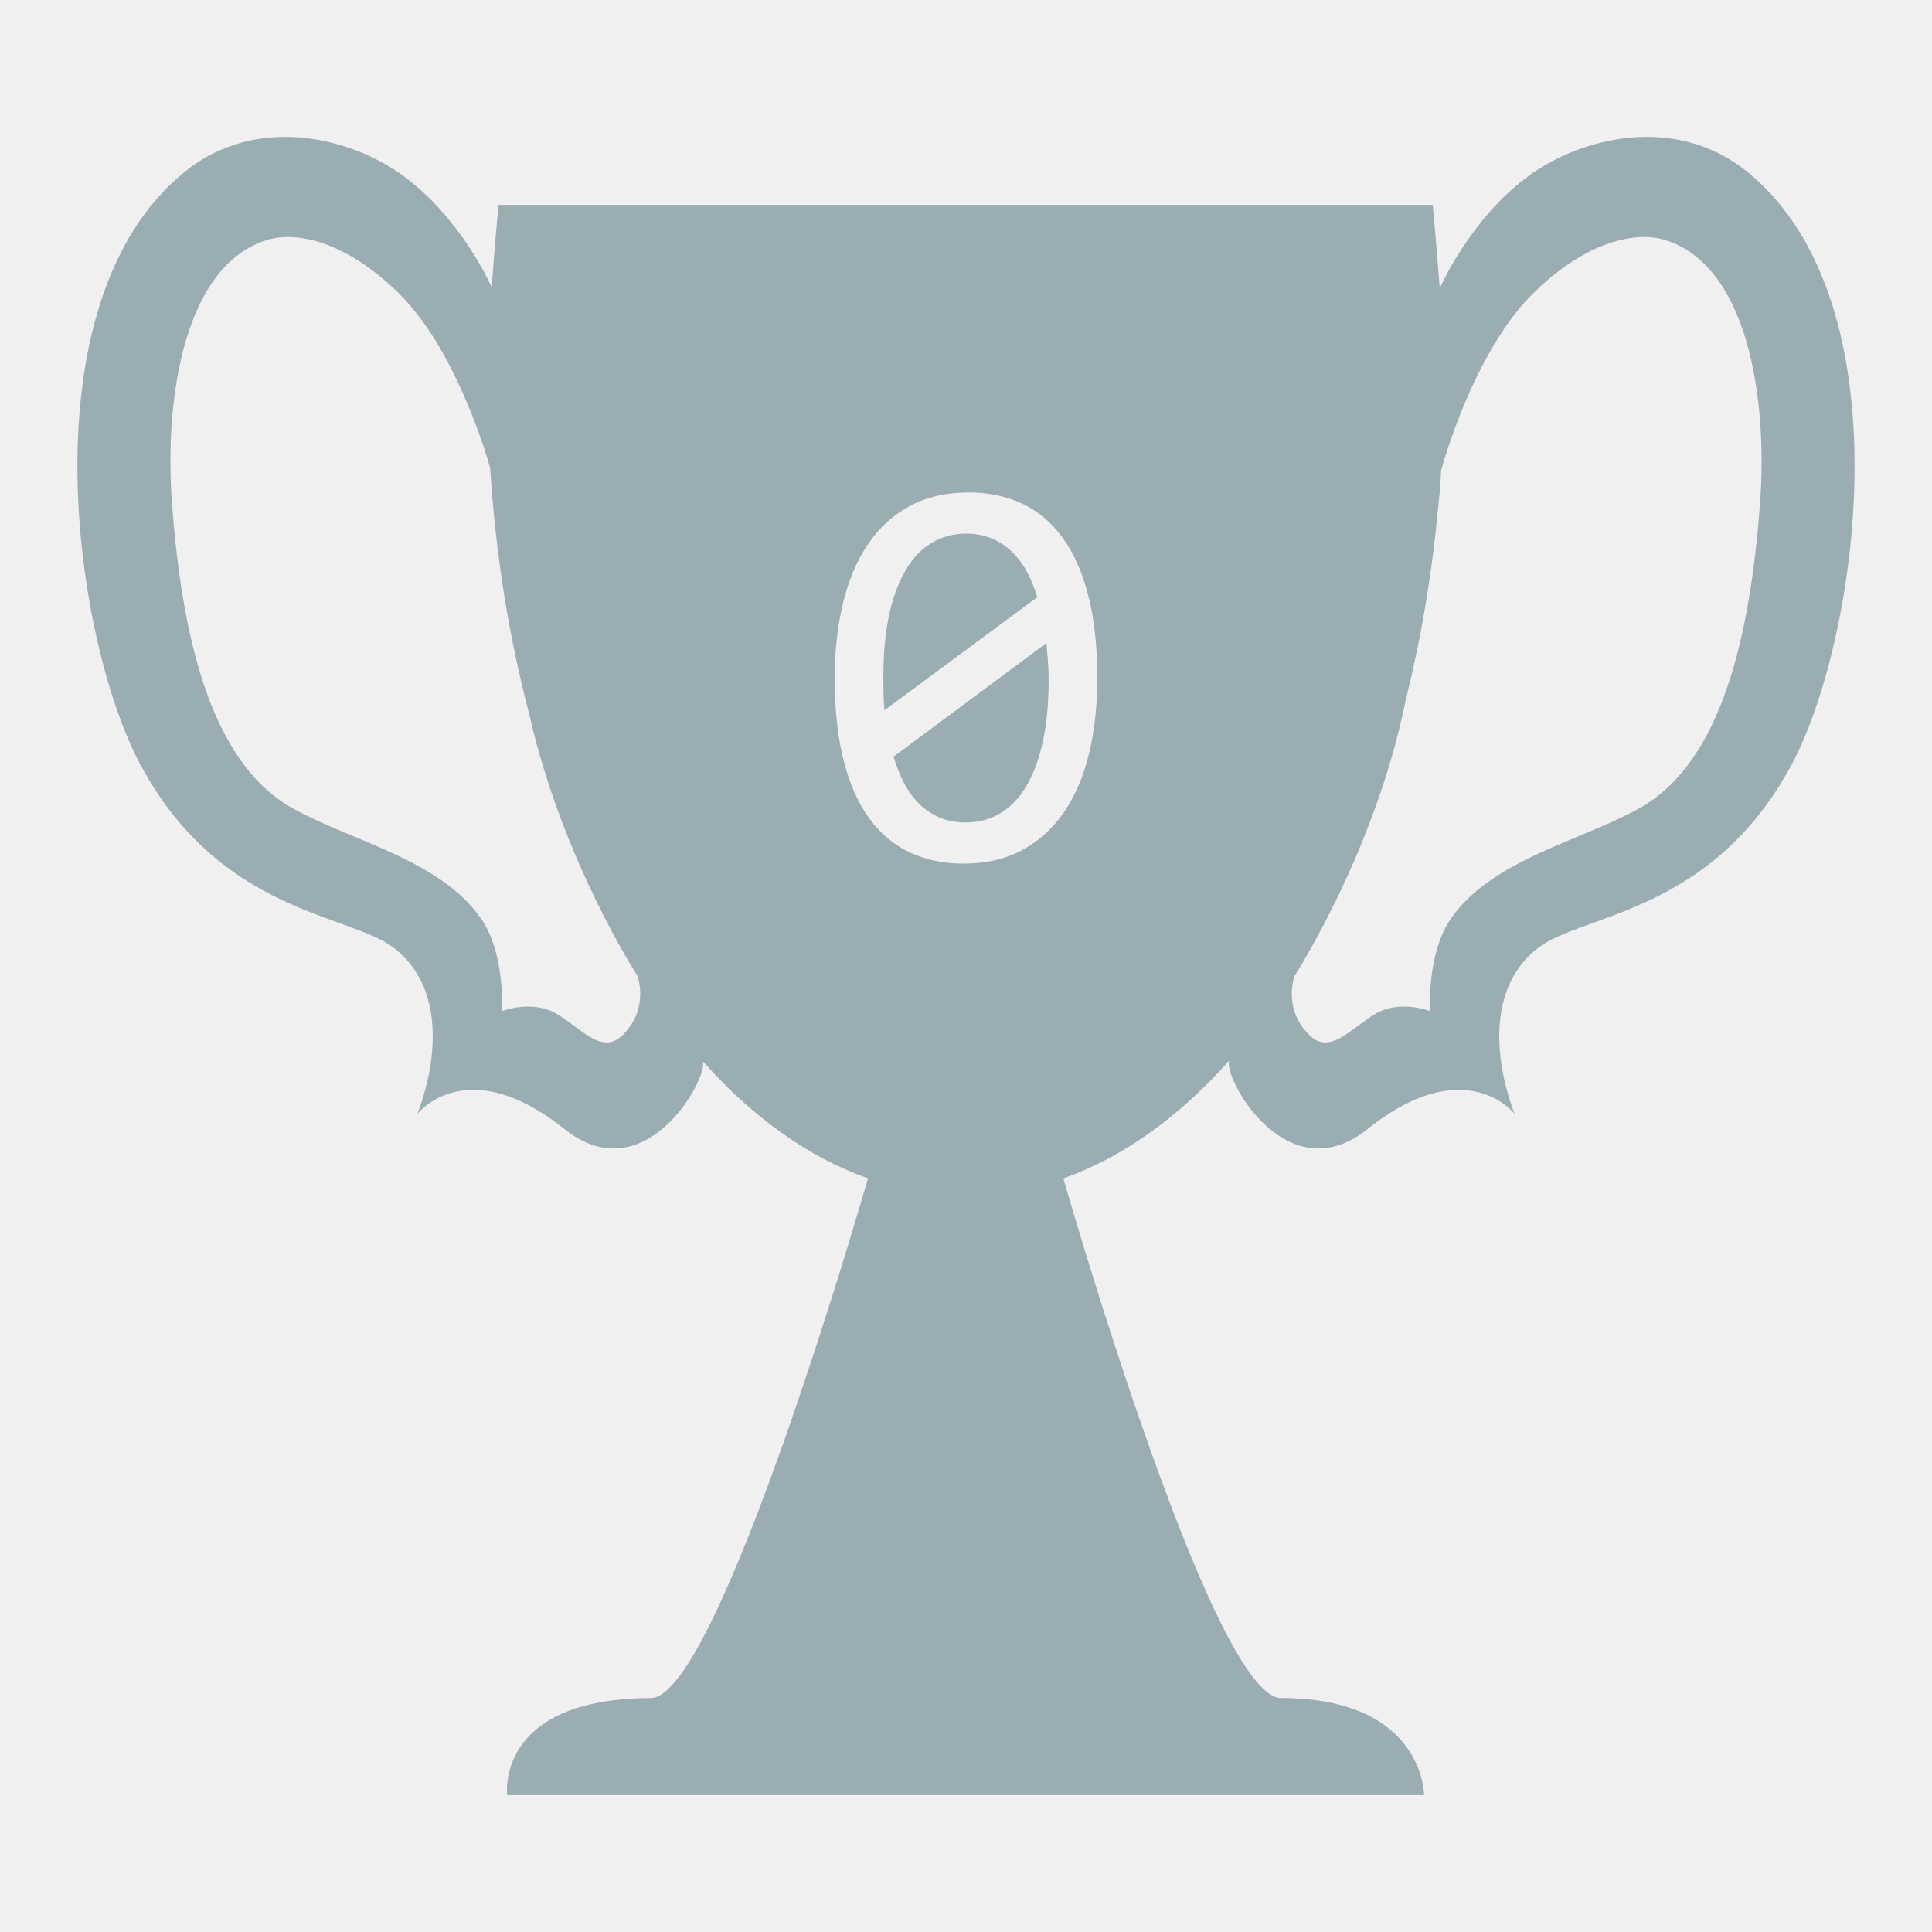
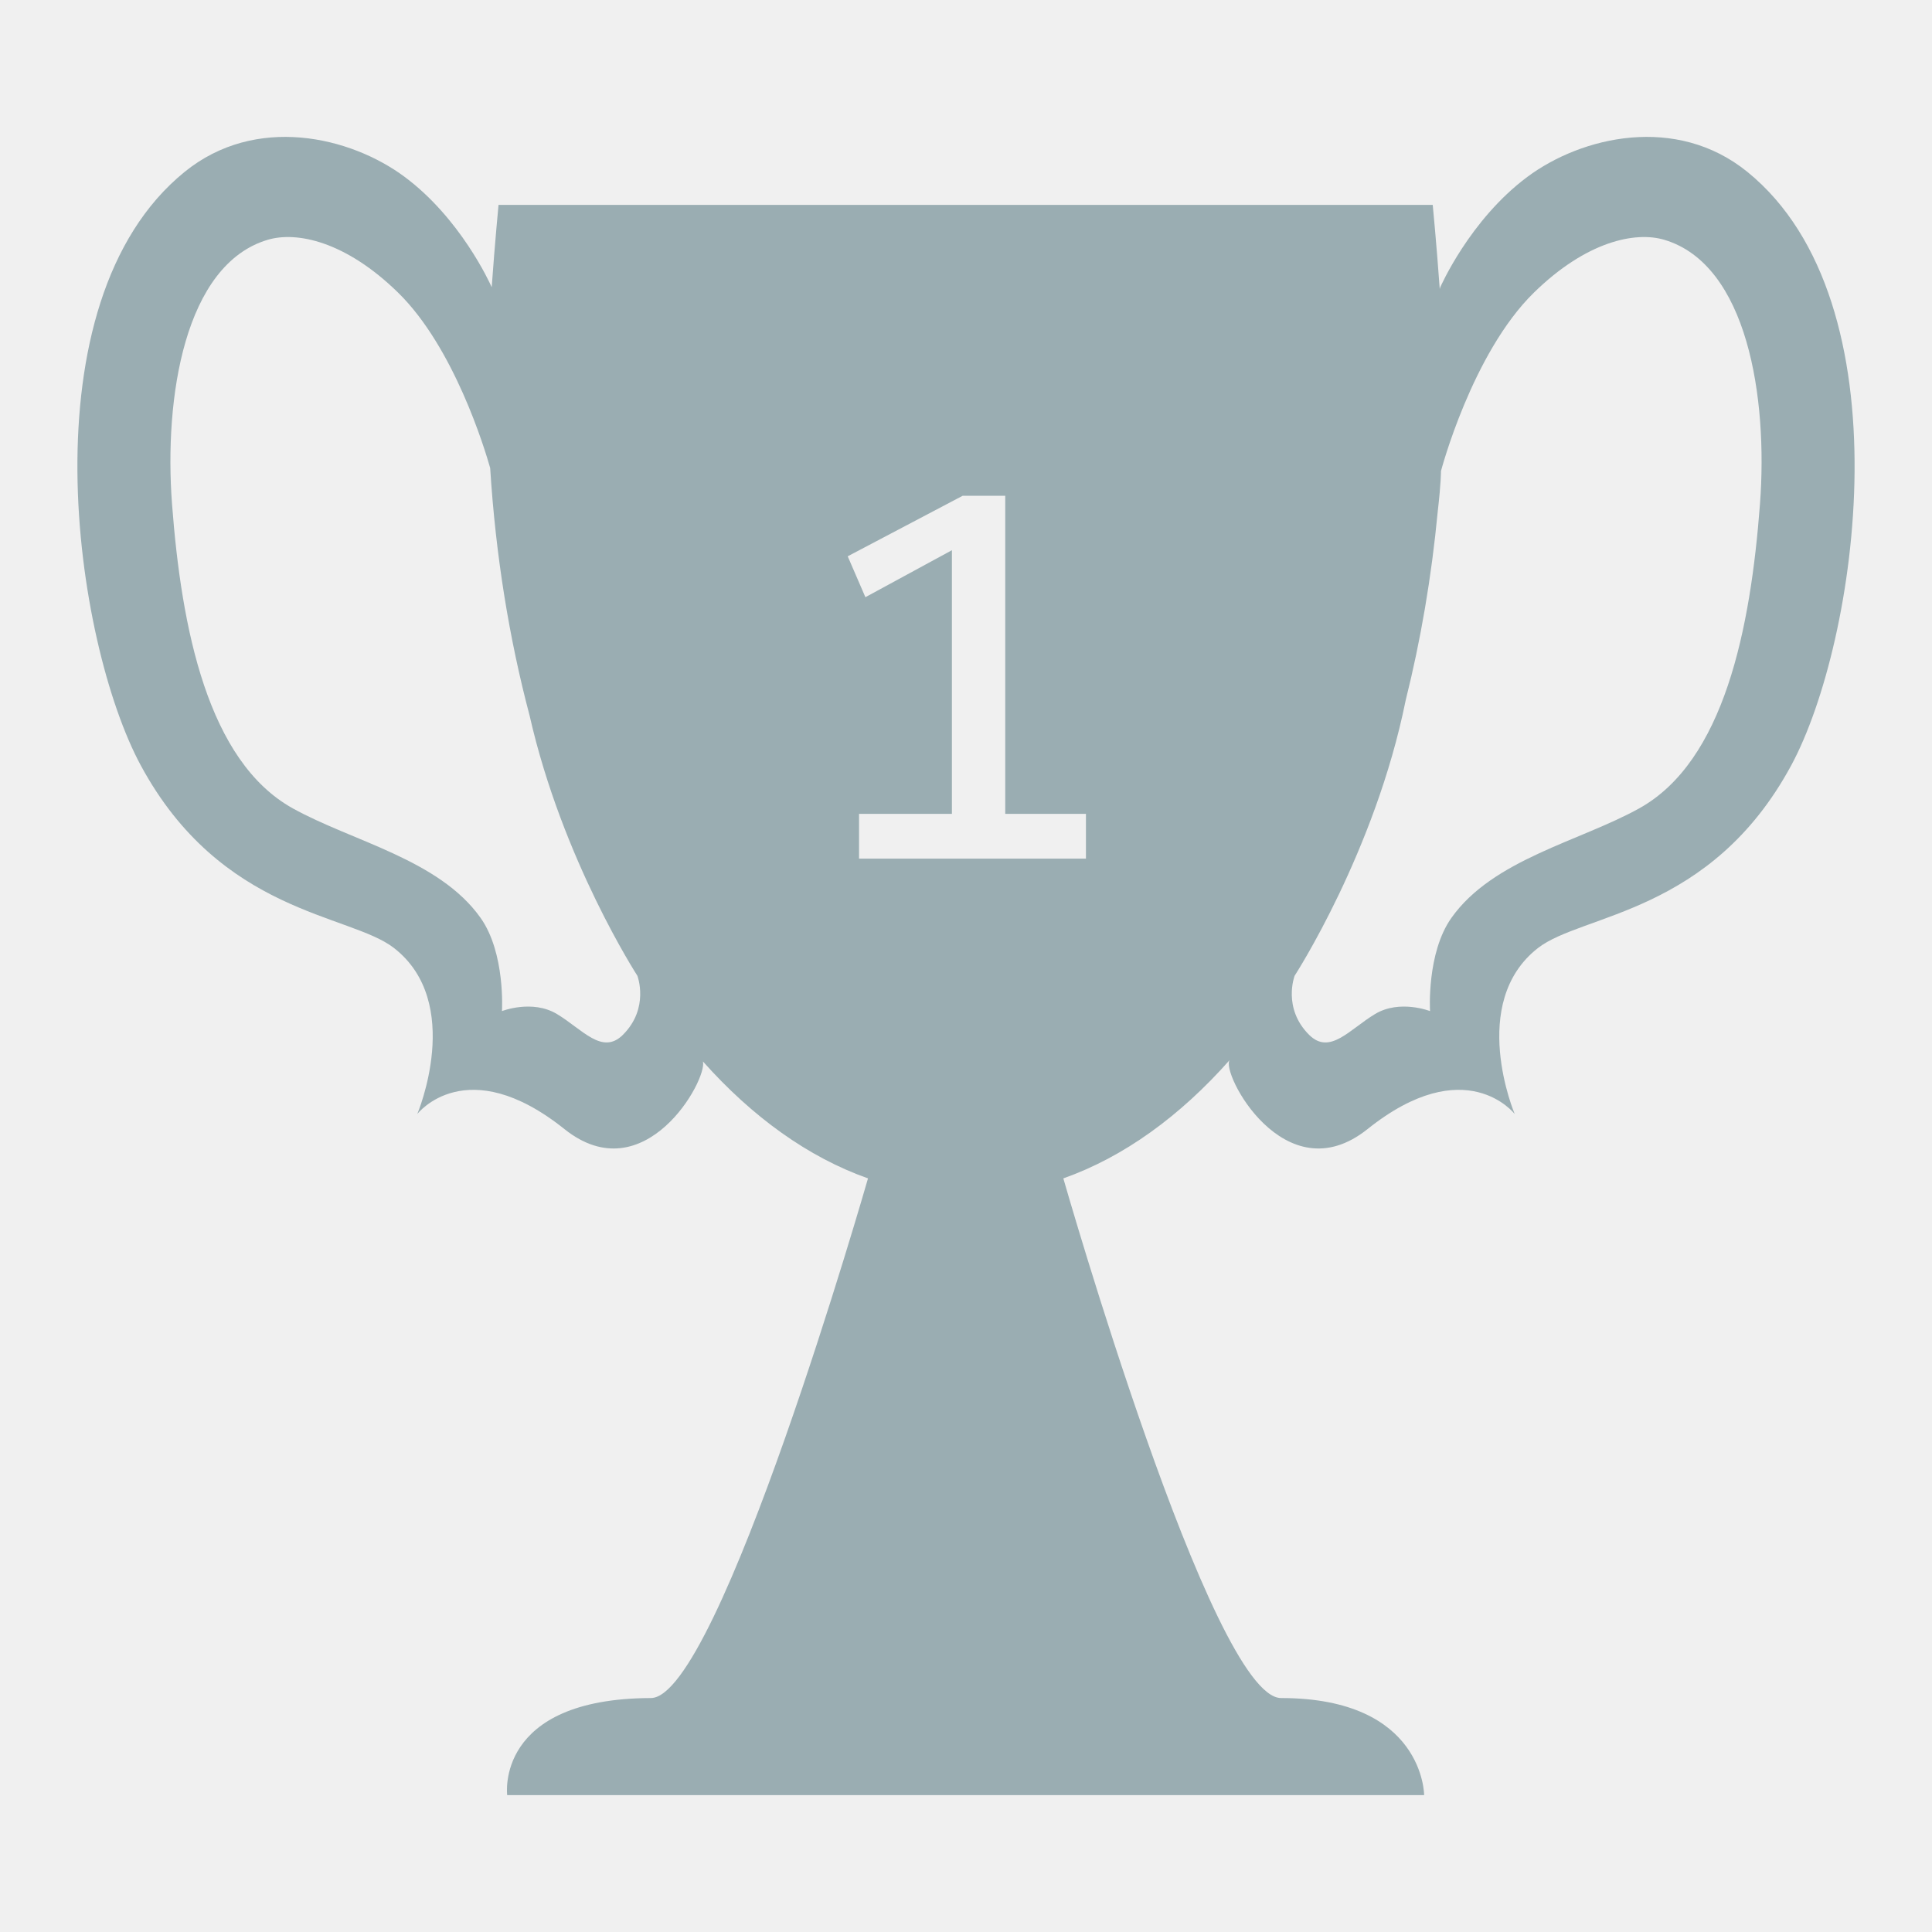
<svg xmlns="http://www.w3.org/2000/svg" version="1.1" id="Layer_2" x="0px" y="0px" width="512px" height="512px" viewBox="0 0 512 512" enable-background="new 0 0 512 512" xml:space="preserve">
  <path display="none" fill="#FFFFFF" d="M357.657,117.526c0,95.759-45.553,173.385-101.744,173.385  c-56.191,0-101.743-77.626-101.743-173.385c0-12.815,2.364-37.331,2.364-37.331l198.739,0  C355.273,80.195,357.657,104.656,357.657,117.526z" />
  <polyline display="none" fill="#FFFFFF" points="256,316.8 207.166,450 301.833,450 256,316.8 " />
  <g>
-     <path fill="none" d="M281.488,142.333c-2.979-4.028-6.567-7.006-10.766-8.936c-4.201-1.928-8.863-2.893-13.99-2.893   c-5.908,0-11.084,1.185-15.527,3.552c-4.444,2.369-8.143,5.713-11.096,10.034c-2.955,4.321-5.176,9.51-6.665,15.564   c-1.49,6.055-2.234,12.744-2.234,20.068c0,8.496,0.806,15.846,2.417,22.046c1.611,6.202,3.906,11.305,6.885,15.308   c2.978,4.004,6.566,6.971,10.767,8.899c4.199,1.928,8.862,2.893,13.989,2.893c5.957,0,11.144-1.185,15.564-3.552   c4.418-2.368,8.117-5.713,11.096-10.034s5.201-9.496,6.666-15.527c1.465-6.03,2.197-12.708,2.197-20.032   c0-8.496-0.807-15.844-2.418-22.046C286.762,151.478,284.467,146.362,281.488,142.333z M234.138,183.825   c-0.025-1.513-0.037-3.027-0.037-4.541c0-6.2,0.513-11.657,1.538-16.37c1.025-4.711,2.49-8.667,4.395-11.865   c1.904-3.197,4.211-5.603,6.921-7.214s5.724-2.417,9.045-2.417c2.49,0,4.736,0.416,6.738,1.245c2.002,0.831,3.783,1.99,5.348,3.479   c1.562,1.49,2.904,3.259,4.027,5.31s2.051,4.321,2.783,6.812l-40.502,29.956C234.248,186.804,234.162,185.339,234.138,183.825z    M276.361,196.533c-1.025,4.713-2.49,8.655-4.395,11.829c-1.904,3.175-4.211,5.566-6.921,7.178s-5.726,2.417-9.045,2.417   c-2.589,0-4.896-0.427-6.921-1.282c-2.027-0.854-3.834-2.051-5.42-3.589c-1.587-1.538-2.942-3.38-4.065-5.53   c-1.124-2.148-2.051-4.492-2.783-7.031l40.503-30.103c0.146,1.563,0.279,3.162,0.402,4.797c0.121,1.637,0.184,3.285,0.184,4.944   C277.9,186.365,277.387,191.821,276.361,196.533z" />
-     <path fill="none" d="M105.506,77.556c-13.919-13.616-26.879-16.306-34.586-14c-22,6.582-27.461,41.796-25.333,70   c2.5,33.125,9.5,68.167,32,80.667c15.759,8.755,38.755,13.5,49.756,29c6.638,9.353,5.682,24.731,5.682,24.731   s8.018-3.157,14.563,0.769c6.759,4.055,12,11,17.503,5.502c7.089-7.083,3.822-15.635,3.822-15.635s-19.975-30.788-28.617-69.184   c-5.371-20.322-8.952-42.312-10.399-65.393C128.468,118.962,120.34,92.069,105.506,77.556z" />
-     <path fill="none" d="M441.08,63.555c-7.706-2.306-20.667,0.384-34.585,14c-16.177,15.826-24.374,46.355-24.611,47.25   c-0.004,0.056-0.008,0.111-0.012,0.167c0,0.599-0.052,3.576-0.829,10.344c-1.648,17.502-4.533,34.297-8.493,50.126   c-0.008,0.038-0.015,0.073-0.022,0.111c-8.114,40.168-29.439,73.036-29.439,73.036s-3.267,8.552,3.822,15.635   c5.503,5.498,10.744-1.447,17.503-5.502c6.545-3.926,14.563-0.769,14.563-0.769s-0.956-15.379,5.682-24.731   c11-15.5,33.997-20.245,49.756-29c22.5-12.5,29.5-47.542,32-80.667C468.542,105.351,463.08,70.137,441.08,63.555z" />
-     <path fill="#9AADB2" d="M463.08,45.555c-18.848-15.302-43.931-9.392-58.334,1.333c-15.333,11.418-23.089,29.306-23.089,29.306   l-0.11,0.405c-0.844-11.864-1.859-22.293-1.859-22.293l-247.572,0c0,0-0.979,10.153-1.808,21.808   c-0.552-1.242-8.287-18.23-23.053-29.227C92.851,36.163,67.768,30.253,48.92,45.555C6.254,80.195,19.717,170.282,37.312,202.846   c21.275,39.375,55.394,39.283,67.086,48.375c18.682,14.526,6.189,44,6.189,44s12.983-16.788,38.999,4   c21.246,16.975,37.939-13.102,36.701-17.921c13.093,14.697,27.877,25.377,43.751,30.988h-0.011c0,0-39.444,137.656-57.53,137.711   c-41.429,0.125-38.086,25.722-38.086,25.722h243c0,0,0-25.722-37.914-25.722c-18.345,0-57.702-137.711-57.702-137.711h-0.01   c16.022-5.664,30.934-16.487,44.117-31.396c-2.578,3.094,14.531,35.889,36.509,18.328c26.017-20.788,39-4,39-4   s-12.493-29.474,6.188-44c11.693-9.093,45.812-9,67.087-48.375C492.283,170.282,505.746,80.195,463.08,45.555z M168.913,258.589   c0,0,3.267,8.552-3.822,15.635c-5.503,5.498-10.744-1.447-17.503-5.502c-6.545-3.926-14.563-0.769-14.563-0.769   s0.956-15.379-5.682-24.731c-11.001-15.5-33.998-20.245-49.756-29c-22.5-12.5-29.5-47.542-32-80.667   c-2.128-28.204,3.333-63.418,25.333-70c7.707-2.306,20.667,0.384,34.586,14c14.834,14.514,22.962,41.407,24.392,46.457   c1.447,23.081,5.028,45.07,10.399,65.393C148.938,227.801,168.913,258.589,168.913,258.589z M288.594,199.755   c-1.465,6.031-3.688,11.206-6.666,15.527s-6.678,7.667-11.096,10.034c-4.42,2.368-9.607,3.552-15.564,3.552   c-5.127,0-9.791-0.965-13.989-2.893c-4.2-1.928-7.789-4.895-10.767-8.899c-2.979-4.003-5.273-9.106-6.885-15.308   c-1.611-6.2-2.417-13.55-2.417-22.046c0-7.324,0.744-14.013,2.234-20.068c1.489-6.054,3.71-11.243,6.665-15.564   c2.954-4.321,6.652-7.665,11.096-10.034c4.442-2.368,9.619-3.552,15.527-3.552c5.127,0,9.789,0.965,13.99,2.893   c4.198,1.93,7.787,4.907,10.766,8.936s5.273,9.144,6.885,15.344c1.611,6.202,2.418,13.55,2.418,22.046   C290.791,187.048,290.059,193.726,288.594,199.755z M466.413,133.555c-2.5,33.125-9.5,68.167-32,80.667   c-15.759,8.755-38.756,13.5-49.756,29c-6.638,9.353-5.682,24.731-5.682,24.731s-8.018-3.157-14.563,0.769   c-6.759,4.055-12,11-17.503,5.502c-7.089-7.083-3.822-15.635-3.822-15.635s21.325-32.867,29.439-73.036   c0.008-0.038,0.015-0.073,0.022-0.111c3.96-15.829,6.845-32.624,8.493-50.126c0.777-6.769,0.829-9.746,0.829-10.344   c0.004-0.056,0.008-0.111,0.012-0.167c0.237-0.895,8.435-31.424,24.611-47.25c13.918-13.616,26.879-16.306,34.585-14   C463.08,70.137,468.542,105.351,466.413,133.555z" />
-     <path fill="#9AADB2" d="M277.314,170.422l-40.503,30.103c0.732,2.54,1.659,4.883,2.783,7.031c1.123,2.149,2.478,3.992,4.065,5.53   c1.586,1.538,3.393,2.735,5.42,3.589c2.025,0.855,4.333,1.282,6.921,1.282c3.32,0,6.335-0.806,9.045-2.417s5.017-4.003,6.921-7.178   c1.904-3.173,3.369-7.116,4.395-11.829c1.025-4.711,1.539-10.168,1.539-16.37c0-1.659-0.063-3.307-0.184-4.944   C277.594,173.584,277.461,171.985,277.314,170.422z" />
-     <path fill="#9AADB2" d="M272.113,151.452c-1.123-2.051-2.466-3.82-4.027-5.31c-1.564-1.489-3.346-2.648-5.348-3.479   c-2.002-0.83-4.248-1.245-6.738-1.245c-3.321,0-6.335,0.806-9.045,2.417s-5.017,4.017-6.921,7.214   c-1.904,3.199-3.369,7.154-4.395,11.865c-1.025,4.713-1.538,10.169-1.538,16.37c0,1.514,0.011,3.028,0.037,4.541   c0.024,1.514,0.11,2.979,0.256,4.395l40.502-29.956C274.164,155.773,273.236,153.503,272.113,151.452z" />
+     <path fill="none" d="M105.506,77.556c-13.919-13.616-26.879-16.306-34.586-14c-22,6.582-27.461,41.796-25.333,70   c2.5,33.125,9.5,68.167,32,80.667c15.759,8.755,38.755,13.5,49.756,29c6.638,9.353,5.682,24.731,5.682,24.731   s8.018-3.157,14.563,0.769c6.759,4.055,12,11,17.503,5.502c7.089-7.083,3.822-15.635,3.822-15.635s-19.878-30.644-28.553-68.914   c-5.409-20.393-9.007-42.477-10.46-65.654C128.477,118.991,120.348,92.077,105.506,77.556z" />
+     <polygon fill="none" points="266.4,131.384 255.122,131.384 224.653,147.424 229.34,158.264 252.265,145.813 252.265,215.686    227.656,215.686 227.656,227.551 287.787,227.551 287.787,215.686 266.4,215.686  " />
+     <path fill="none" d="M441.08,63.555c-7.706-2.306-20.667,0.384-34.585,14c-16.418,16.062-24.623,47.292-24.623,47.292   s0.052,2.858-0.852,10.671c-1.655,17.454-4.532,34.208-8.485,49.996c-0.003,0.013-0.005,0.025-0.008,0.039   c-8.114,40.168-29.439,73.036-29.439,73.036s-3.267,8.552,3.822,15.635c5.503,5.498,10.744-1.447,17.503-5.502   c6.545-3.926,14.563-0.769,14.563-0.769s-0.956-15.379,5.682-24.731c11-15.5,33.997-20.245,49.756-29   c22.5-12.5,29.5-47.542,32-80.667C468.542,105.351,463.08,70.137,441.08,63.555z" />
+     <path fill="#9AADB2" d="M463.08,45.555c-18.848-15.302-43.931-9.392-58.334,1.333c-15.333,11.418-23.089,29.306-23.089,29.306   l-0.11,0.405c-0.844-11.864-1.859-22.293-1.859-22.293l-247.572,0c0,0-0.979,10.153-1.808,21.808   c-0.552-1.242-8.287-18.23-23.053-29.227C92.851,36.163,67.768,30.253,48.92,45.555C6.254,80.195,19.717,170.282,37.312,202.846   c21.275,39.375,55.394,39.283,67.086,48.375c18.682,14.526,6.189,44,6.189,44s12.983-16.788,38.999,4   c21.245,16.974,37.938-13.099,36.701-17.92c13.093,14.697,27.877,25.376,43.751,30.987h-0.011c0,0-39.444,137.656-57.53,137.711   c-41.429,0.125-38.086,25.722-38.086,25.722h243c0,0,0-25.722-37.914-25.722c-18.345,0-57.702-137.711-57.702-137.711h-0.01   c16.024-5.664,30.938-16.49,44.122-31.403c-2.607,3.055,14.511,35.909,36.504,18.336c26.017-20.788,39-4,39-4   s-12.493-29.474,6.188-44c11.693-9.093,45.812-9,67.087-48.375C492.283,170.282,505.746,80.195,463.08,45.555z M168.913,258.589   c0,0,3.267,8.552-3.822,15.635c-5.503,5.498-10.744-1.447-17.503-5.502c-6.545-3.926-14.563-0.769-14.563-0.769   s0.956-15.379-5.682-24.731c-11.001-15.5-33.998-20.245-49.756-29c-22.5-12.5-29.5-47.542-32-80.667   c-2.128-28.204,3.333-63.418,25.333-70c7.707-2.306,20.667,0.384,34.586,14c14.842,14.521,22.971,41.436,24.394,46.466   c1.453,23.177,5.051,45.261,10.46,65.654C149.035,227.945,168.913,258.589,168.913,258.589z M287.787,227.551h-60.131v-11.865   h24.609v-69.873l-22.925,12.451l-4.688-10.84l30.469-16.04H266.4v84.302h21.387V227.551z M466.413,133.555   c-2.5,33.125-9.5,68.167-32,80.667c-15.759,8.755-38.756,13.5-49.756,29c-6.638,9.353-5.682,24.731-5.682,24.731   s-8.018-3.157-14.563,0.769c-6.759,4.055-12,11-17.503,5.502c-7.089-7.083-3.822-15.635-3.822-15.635s21.325-32.867,29.439-73.036   c0.003-0.013,0.005-0.025,0.008-0.039c3.953-15.787,6.83-32.542,8.485-49.996c0.903-7.813,0.852-10.671,0.852-10.671   s8.205-31.23,24.623-47.292c13.918-13.616,26.879-16.306,34.585-14C463.08,70.137,468.542,105.351,466.413,133.555z" />
  </g>
</svg>
